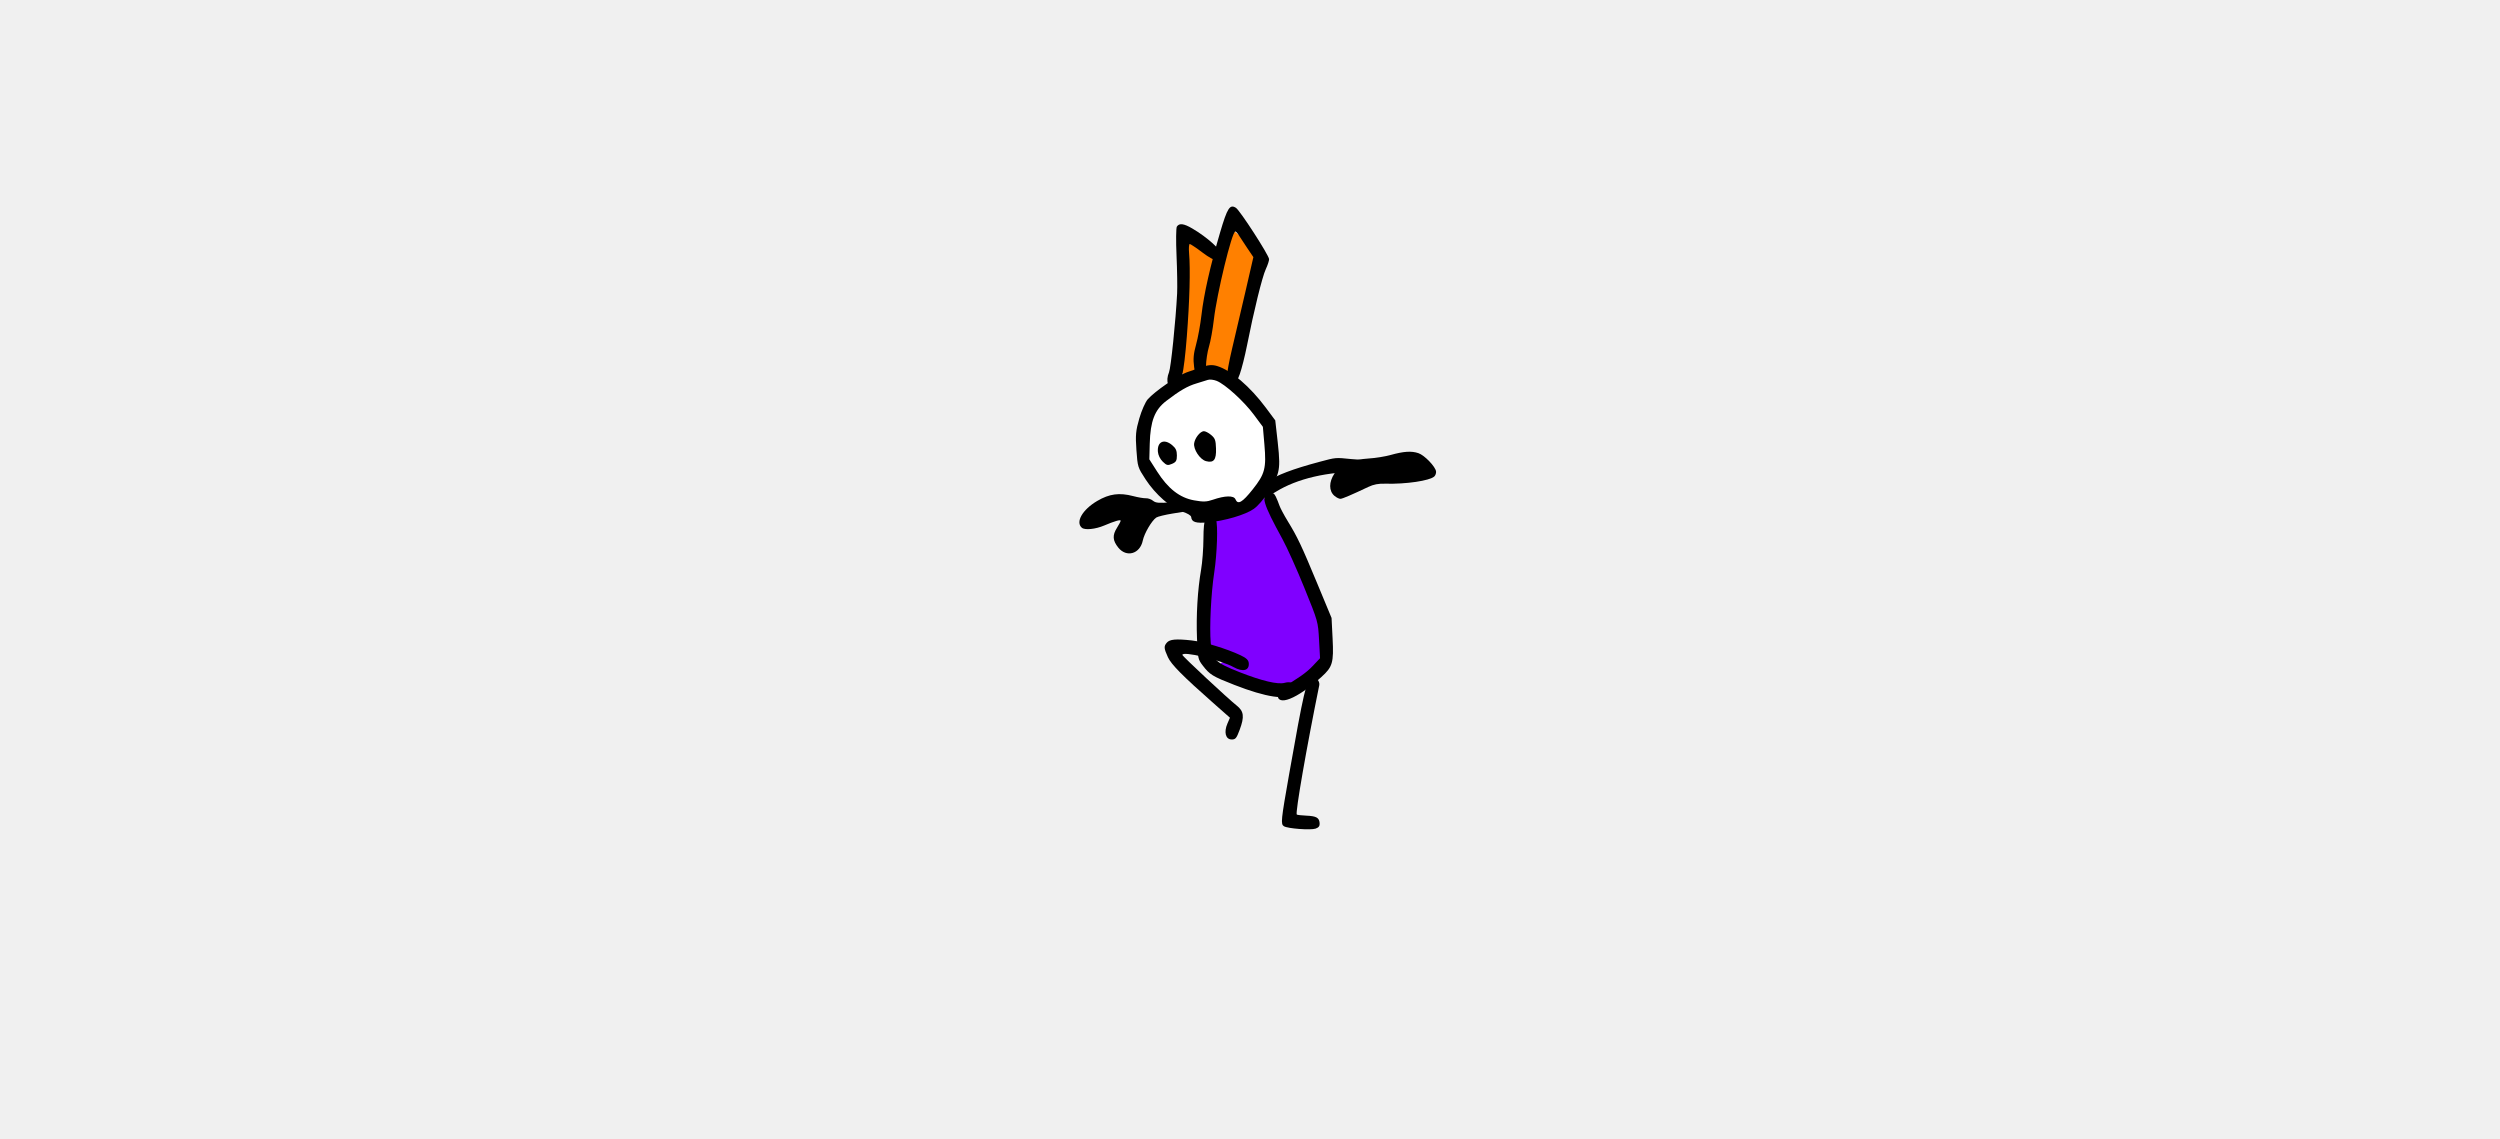
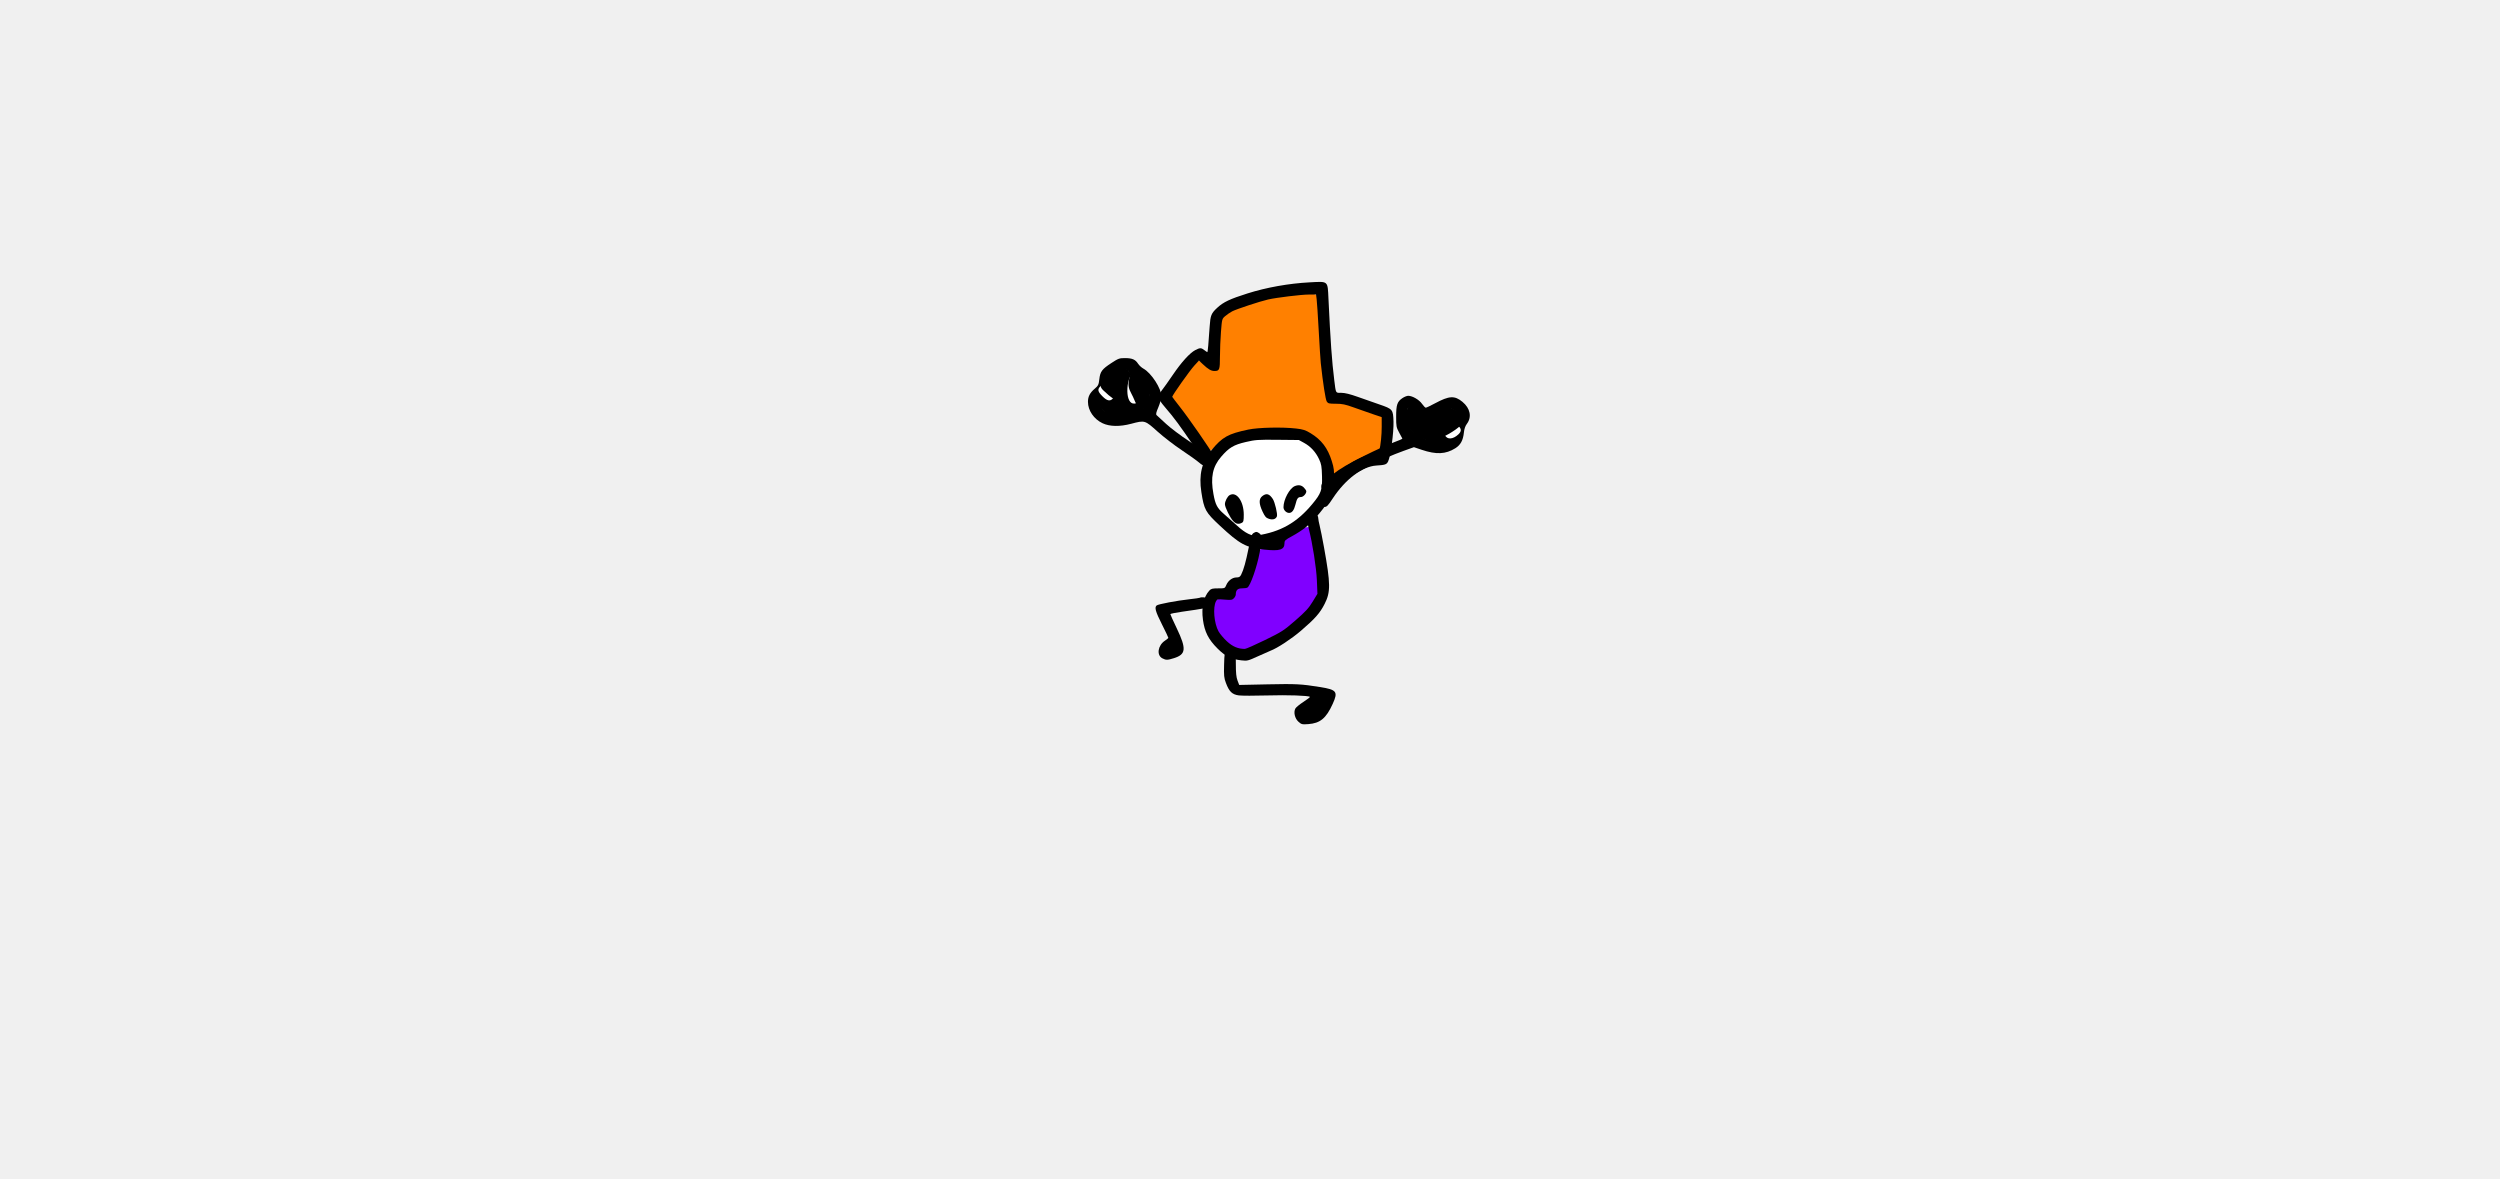
- <svg xmlns="http://www.w3.org/2000/svg" version="1.1" width="1107" height="504" viewBox="0,0,1107,504">
-   <g transform="translate(102.0485,-40.9663) scale(1.18038,1.18038)">
+ <svg xmlns="http://www.w3.org/2000/svg" version="1.1" width="1260" height="594" viewBox="0,0,1260,594">
+   <g transform="translate(202.32,11.88) scale(1.188,1.188)">
    <g id="wick_project_bg" fill-opacity="0" fill="#ffffff" fill-rule="nonzero" stroke="none" stroke-width="1" stroke-linecap="butt" stroke-linejoin="miter" stroke-miterlimit="10" stroke-dasharray="" stroke-dashoffset="0" font-family="none" font-weight="none" font-size="none" text-anchor="none" style="mix-blend-mode: normal">
      <rect x="0" y="0" width="720" height="480" />
    </g>
-     <g data-paper-data="{&quot;wickUUID&quot;:&quot;147c8c60-0f8c-4280-9d8d-9a87fc7ee9f3&quot;,&quot;wickType&quot;:&quot;clipsandpaths&quot;}" fill="none" fill-rule="evenodd" stroke="none" stroke-width="1" stroke-linecap="butt" stroke-linejoin="miter" stroke-miterlimit="10" stroke-dasharray="" stroke-dashoffset="0" font-family="none" font-weight="none" font-size="none" text-anchor="none" style="mix-blend-mode: normal">
-       <path d="M369.46,176.856c3.584,0.927 10.988,7.619 16.168,14.614l2.666,3.684l0.294,7.264l0.266,7.175l-1.064,2.92c-0.76,2.038 -1.756,3.546 -4.253,6.583c-3.76,4.576 -4.708,5.092 -6.526,3.471l-1.677,-1.117l-2.072,0.374c-1.322,0.204 -3.646,0.681 -5.133,1.054c-2.074,0.52 -3.518,0.594 -4.877,0.427c-4.679,-0.577 -8.88,-2.664 -12.06,-5.987c-0.945,-0.987 -3.072,-3.757 -4.486,-5.915l-2.704,-4.206l0.212,-5.723c0.324,-7.947 1.603,-12.176 4.464,-15.085c1.775,-1.804 7.71,-5.967 10.343,-7.203c1.958,-0.92 7.242,-2.703 8.155,-2.747c0.275,-0.013 1.719,0.267 2.284,0.414zM364.727,197.302c-1.366,0.863 -2.34,2.171 -2.384,3.848c-0.081,3.156 2.457,6.056 5.27,6.129c1.136,0.029 0.211,0.362 0.596,-0.155c1.111,-1.49 1.192,-5.984 0.126,-7.656c-0.593,-0.93 -1.729,-1.723 -2.838,-2.215c-0.878,-0.39 0.266,-0.605 -0.771,0.05zM349.387,201.356c-1.467,1.415 -1.038,3.963 0.789,5.973c1.388,1.526 0.962,1.392 2.507,0.829c1.725,-0.629 1.74,-0.9 1.538,-3.237c-0.145,-1.676 0.073,-1.251 -0.963,-2.243c-1.909,-1.829 -2.689,-2.462 -3.871,-1.322z" data-paper-data="{&quot;wickUUID&quot;:&quot;5a193e4f-2dea-45f5-b314-8eebf647eb49&quot;,&quot;wickType&quot;:&quot;path&quot;,&quot;originalStyle&quot;:{&quot;strokeColor&quot;:null,&quot;fillColor&quot;:[&quot;Color&quot;,1,1,1],&quot;strokeWidth&quot;:1}}" fill="#ffffff" />
-       <path d="M389.06,223.996c0.434,1.259 2.425,5.46 4.429,9.343c3.872,7.503 7.076,14.586 11.149,24.63c3.727,9.191 4.098,10.645 4.439,17.605l0.294,6.116l-1.577,1.895c-1.879,1.992 -4.769,4.457 -7.118,6.07l-2.351,1.564l-3.79,0.191c-3.13,0.144 -4.081,0.013 -7.458,-0.96c-4.034,-1.162 -13.665,-4.851 -15.133,-5.797c-1.529,-0.985 0.144,-2.32 2.945,-1.03c4.341,2 5.403,2.274 6.375,0.993c0.803,-1.058 0.427,-1.356 -0.658,-2.33c-0.905,-0.812 -10.304,-4.604 -12.073,-4.877l-1.476,-0.685l-0.084,-3.345c-0.121,-8.259 0.209,-13.962 1.415,-24.423c0.841,-7.298 1.188,-13.479 0.926,-16.507c-0.113,-1.304 0.288,-2.652 0.554,-2.753c0.223,-0.084 2.075,-0.602 3.79,-0.976c3.296,-0.719 7.757,-2.302 9.401,-3.341c0.541,-0.342 1.441,-1.234 2.29,-2.189l2.343,-1.963z" data-paper-data="{&quot;wickUUID&quot;:&quot;34195094-99a0-4732-8881-754ff550a083&quot;,&quot;wickType&quot;:&quot;path&quot;,&quot;originalStyle&quot;:{&quot;strokeColor&quot;:null,&quot;fillColor&quot;:[&quot;Color&quot;,0.50196,0,1],&quot;strokeWidth&quot;:1}}" fill="#8000ff" />
-       <path d="M381.053,125.965c1.709,2.533 3.264,5.212 3.273,5.311c0.009,0.099 -1.922,8.57 -4.265,18.643c-2.343,10.073 -4.501,19.56 -4.795,21.087l-0.647,3.047l-1.842,-0.204c-1.262,-0.812 -4.223,-1.587 -5.605,-1.467l-1.681,-0.19l-0.083,-2.108c0.055,-0.787 0.575,-3.594 1.154,-6.22c0.578,-2.626 1.341,-6.891 1.694,-9.472c0.618,-4.52 1.135,-7.195 3.235,-16.765c1.769,-8.063 4.202,-16.201 4.812,-16.254c0.138,-0.012 3.043,2.058 4.752,4.591z" data-paper-data="{&quot;wickUUID&quot;:&quot;c6bc8c40-bb53-44a3-81a2-3270bf501120&quot;,&quot;wickType&quot;:&quot;path&quot;,&quot;originalStyle&quot;:{&quot;strokeColor&quot;:null,&quot;fillColor&quot;:[&quot;Color&quot;,1,0.50196,0],&quot;strokeWidth&quot;:1}}" fill="#ff8000" />
-       <path d="M361.742,126.626c2.307,1.442 7.077,4.952 7.099,5.208c0.013,0.149 -0.09,2.019 -0.447,3.289c-0.93,3.313 -2.559,11.687 -3.462,17.794c-0.427,2.889 -1.254,7.455 -1.841,10.174c-0.715,3.308 -1.048,5.781 -1.021,7.582l-0.064,3.026l-2.528,1.109c-1.919,0.681 -2.929,-0.165 -2.832,-0.874c1.874,-13.709 2.686,-29.155 2.313,-44.018c-0.045,-1.79 0.129,-3.63 0.259,-3.641c0.13,-0.011 1.941,-0.012 2.523,0.352z" data-paper-data="{&quot;wickUUID&quot;:&quot;30a8e8f6-18d6-42a5-89cb-22785182914b&quot;,&quot;wickType&quot;:&quot;path&quot;,&quot;originalStyle&quot;:{&quot;strokeColor&quot;:null,&quot;fillColor&quot;:[&quot;Color&quot;,1,0.50196,0],&quot;strokeWidth&quot;:1}}" fill="#ff8000" />
-       <path d="M407.783,289.631c0.5,0.507 0.803,1.442 0.673,2.08c-4.776,23.4 -9.061,48.043 -8.444,48.56c0.174,0.148 1.759,0.331 3.519,0.407c3.812,0.166 4.876,0.752 5.052,2.784c0.095,1.101 -0.322,1.674 -1.517,2.087c-1.874,0.646 -10.499,-0.006 -11.887,-0.899c-1.238,-0.797 -1.108,-2.105 1.94,-19.383c5.457,-30.939 6.592,-35.822 8.428,-36.249c0.729,-0.17 1.736,0.107 2.236,0.613z" data-paper-data="{&quot;wickUUID&quot;:&quot;0faef429-784c-4879-8811-a97033614fbd&quot;,&quot;wickType&quot;:&quot;path&quot;,&quot;originalStyle&quot;:{&quot;strokeColor&quot;:null,&quot;fillColor&quot;:[&quot;Color&quot;,0,0,0],&quot;strokeWidth&quot;:1}}" fill="#000000" />
-       <path d="M360.631,274.961c4.541,0.502 13.169,3.123 18.275,5.55c2.204,1.048 2.994,1.805 3.094,2.965c0.243,2.806 -2.181,3.436 -5.705,1.483c-4.895,-2.713 -19.329,-6.142 -19.192,-4.56c0.044,0.513 17.021,16.337 20.364,18.98c2.705,2.14 2.954,4.165 1.124,9.095c-1.203,3.24 -1.573,3.674 -3.088,3.631c-2.202,-0.064 -2.89,-2.764 -1.516,-5.947l0.955,-2.211l-6.272,-5.532c-11.457,-10.102 -15.77,-14.46 -16.998,-17.167c-1.518,-3.35 -1.574,-4.075 -0.429,-5.438c1.089,-1.296 3.434,-1.508 9.389,-0.849z" data-paper-data="{&quot;wickUUID&quot;:&quot;2cb22d23-0506-4770-b0ce-8e058e08520f&quot;,&quot;wickType&quot;:&quot;path&quot;,&quot;originalStyle&quot;:{&quot;strokeColor&quot;:null,&quot;fillColor&quot;:[&quot;Color&quot;,0,0,0],&quot;strokeWidth&quot;:1}}" fill="#000000" />
-       <path d="M392.143,221.002c0.431,0.893 1.04,2.391 1.354,3.329c0.314,0.937 1.718,3.579 3.12,5.871c3.673,6.002 5.161,9.147 11.117,23.495l5.325,12.827l0.39,7.744c0.457,9.048 0.002,10.609 -4.204,14.404c-9.182,8.284 -16.692,11.258 -16.405,6.494c0.05,-0.819 0.506,-1.735 1.015,-2.036c7.026,-4.16 9.81,-6.13 12.126,-8.582l2.758,-2.92l-0.373,-6.868c-0.373,-6.859 -0.379,-6.885 -5.506,-19.529c-2.823,-6.962 -6.507,-15.165 -8.189,-18.229c-7.368,-13.424 -8.302,-16.608 -5.065,-17.267c1.395,-0.283 1.911,-0.025 2.536,1.268z" data-paper-data="{&quot;wickUUID&quot;:&quot;9deb4e20-5a43-4bf6-bda9-590810165a52&quot;,&quot;wickType&quot;:&quot;path&quot;,&quot;originalStyle&quot;:{&quot;strokeColor&quot;:null,&quot;fillColor&quot;:[&quot;Color&quot;,0,0,0],&quot;strokeWidth&quot;:1}}" fill="#000000" />
-       <path d="M368.531,228.419c0.402,0.227 0.931,0.841 1.176,1.365c0.781,1.667 0.415,12.635 -0.654,19.626c-1.21,7.912 -1.837,20.541 -1.316,26.52c0.543,6.237 1.573,7.283 10.718,10.887c8.452,3.332 14.479,4.76 17.039,4.037c3.425,-0.967 5.432,1.596 3.161,4.039c-2.383,2.563 -10.072,1.427 -22.072,-3.263c-8.19,-3.201 -9.233,-3.841 -11.858,-7.277c-1.767,-2.314 -1.844,-2.678 -2.145,-10.185c-0.345,-8.6 0.229,-18.218 1.538,-25.771c0.471,-2.715 0.867,-7.959 0.879,-11.654c0.025,-7.752 0.9,-9.812 3.533,-8.325z" data-paper-data="{&quot;wickUUID&quot;:&quot;6a4ab1a2-32a6-43c2-8865-b23bf5fdd820&quot;,&quot;wickType&quot;:&quot;path&quot;,&quot;originalStyle&quot;:{&quot;strokeColor&quot;:null,&quot;fillColor&quot;:[&quot;Color&quot;,0,0,0],&quot;strokeWidth&quot;:1}}" fill="#000000" />
-       <path d="M370.182,172.033c5.189,1.588 12.35,7.724 18.21,15.601l3.548,4.769l0.919,8.168c0.707,6.278 0.74,8.9 0.143,11.33c-1.008,4.102 -5.872,11.401 -9.141,13.718c-3.104,2.2 -10.978,4.519 -17.16,5.054c-4.582,0.397 -6.131,-0.099 -6.302,-2.014c-0.052,-0.585 -1.395,-1.403 -3.25,-1.977c-4.273,-1.323 -10.186,-6.508 -13.859,-12.151c-2.947,-4.53 -2.987,-4.658 -3.439,-11.055c-0.391,-5.542 -0.236,-7.238 1.085,-11.803c0.849,-2.932 2.273,-6.162 3.165,-7.178c2.587,-2.945 11.277,-8.955 14.613,-10.106c1.68,-0.58 4.079,-1.417 5.33,-1.861c2.716,-0.964 4.215,-1.086 6.138,-0.496zM362.394,178.54c-3.316,0.968 -6.33,2.714 -11.371,6.59c-4.316,3.319 -5.948,7.557 -6.17,16.02l-0.153,5.869l2.926,4.586c4.093,6.413 8.474,9.826 13.855,10.794c3.464,0.623 4.705,0.583 7.037,-0.224c4.574,-1.581 7.872,-1.649 8.486,-0.173c0.9,2.168 2.566,1.212 6.483,-3.722c4.592,-5.786 5.148,-7.923 4.377,-16.832l-0.573,-6.621l-3.376,-4.552c-3.722,-5.021 -10.757,-11.417 -13.957,-12.692c-1.131,-0.45 -2.622,-0.616 -3.313,-0.368c-0.691,0.248 -2.604,0.843 -4.25,1.323z" data-paper-data="{&quot;wickUUID&quot;:&quot;fbf7bd5c-ca3d-49cc-ae89-aaeb1f615618&quot;,&quot;wickType&quot;:&quot;path&quot;,&quot;originalStyle&quot;:{&quot;strokeColor&quot;:null,&quot;fillColor&quot;:[&quot;Color&quot;,0,0,0],&quot;strokeWidth&quot;:1}}" fill="#000000" />
-       <path d="M420.42,206.913c2.517,0.254 5.484,0.406 6.594,0.339c2.457,-0.15 3.844,1.096 3.403,3.058c-0.314,1.4 -0.502,1.445 -5.93,1.383c-12.783,-0.147 -24.39,2.551 -32.361,7.523c-4.785,2.985 -6.455,3.055 -7.114,0.3c-0.247,-1.033 0.515,-1.875 3.574,-3.951c3.886,-2.637 9.819,-4.901 19.938,-7.608c6.25,-1.671 5.944,-1.645 11.895,-1.043z" data-paper-data="{&quot;wickUUID&quot;:&quot;25fb71ff-529d-418c-b60b-ac9bec14a524&quot;,&quot;wickType&quot;:&quot;path&quot;,&quot;originalStyle&quot;:{&quot;strokeColor&quot;:null,&quot;fillColor&quot;:[&quot;Color&quot;,0,0,0],&quot;strokeWidth&quot;:1}}" fill="#000000" />
-       <path d="M445.63,204.697c2.309,0.775 6.478,5.123 6.634,6.92c0.053,0.611 -0.241,1.429 -0.653,1.819c-1.706,1.611 -10.695,2.938 -18.405,2.717c-2.591,-0.075 -4.352,0.263 -6.376,1.223c-6.145,2.914 -9.581,4.385 -10.404,4.456c-0.475,0.041 -1.494,-0.454 -2.263,-1.1c-2.159,-1.816 -2.154,-5.218 0.011,-8.446c2.224,-3.318 6.666,-5.237 12.952,-5.598c2.35,-0.134 5.982,-0.72 8.071,-1.301c4.954,-1.378 7.817,-1.568 10.434,-0.689z" data-paper-data="{&quot;wickUUID&quot;:&quot;9bc4231f-ec72-4829-b690-c0342248cfa2&quot;,&quot;wickType&quot;:&quot;path&quot;,&quot;originalStyle&quot;:{&quot;strokeColor&quot;:null,&quot;fillColor&quot;:[&quot;Color&quot;,0,0,0],&quot;strokeWidth&quot;:1}}" fill="#000000" />
-       <path d="M338.657,220.814c1.824,0.482 3.971,0.844 4.769,0.803c0.799,-0.04 2.002,0.39 2.675,0.955c0.973,0.818 2.341,0.932 6.692,0.555l5.469,-0.473l0.167,1.93l0.167,1.931l-5.16,0.836c-2.838,0.459 -5.599,1.136 -6.135,1.504c-1.707,1.168 -4.494,5.925 -5.056,8.629c-1.043,5.023 -6.103,6.482 -9.187,2.651c-2.137,-2.655 -2.271,-4.63 -0.501,-7.419c0.783,-1.236 1.408,-2.444 1.388,-2.683c-0.043,-0.493 -2.277,0.162 -6.185,1.815c-3.292,1.392 -7.238,1.792 -8.362,0.847c-2.497,-2.099 0.181,-6.79 5.747,-10.064c4.57,-2.687 8.31,-3.191 13.512,-1.816z" data-paper-data="{&quot;wickUUID&quot;:&quot;5a2827cb-fa99-4101-b3fd-841505c34a41&quot;,&quot;wickType&quot;:&quot;path&quot;,&quot;originalStyle&quot;:{&quot;strokeColor&quot;:null,&quot;fillColor&quot;:[&quot;Color&quot;,0,0,0],&quot;strokeWidth&quot;:1}}" fill="#000000" />
-       <path d="M367.842,197.844c1.522,1.279 1.767,1.948 1.872,5.119c0.141,4.242 -0.846,5.492 -3.74,4.738c-2.274,-0.592 -4.826,-4.454 -4.457,-6.745c0.321,-1.999 2.217,-4.38 3.58,-4.498c0.547,-0.047 1.782,0.576 2.745,1.385z" data-paper-data="{&quot;wickUUID&quot;:&quot;9b124222-949d-4da1-8bc5-2233b4a17804&quot;,&quot;wickType&quot;:&quot;path&quot;,&quot;originalStyle&quot;:{&quot;strokeColor&quot;:null,&quot;fillColor&quot;:[&quot;Color&quot;,0,0,0],&quot;strokeWidth&quot;:1}}" fill="#000000" />
-       <path d="M353.274,201.704c1.36,1.143 1.759,2.015 1.763,3.849c0.004,1.967 -0.307,2.505 -1.825,3.158c-1.602,0.689 -2.035,0.587 -3.474,-0.819c-0.989,-0.967 -1.716,-2.439 -1.824,-3.694c-0.33,-3.815 2.322,-5.048 5.361,-2.494z" data-paper-data="{&quot;wickUUID&quot;:&quot;74d128c1-568c-45ae-b3a2-66c86059243c&quot;,&quot;wickType&quot;:&quot;path&quot;,&quot;originalStyle&quot;:{&quot;strokeColor&quot;:null,&quot;fillColor&quot;:[&quot;Color&quot;,0,0,0],&quot;strokeWidth&quot;:1}}" fill="#000000" />
-       <path d="M377.192,112.676c1.513,0.968 12.29,17.64 12.428,19.226c0.045,0.519 -0.508,2.213 -1.229,3.765c-1.344,2.894 -4.503,15.718 -7.044,28.597c-0.787,3.989 -2.013,8.852 -2.723,10.805c-1.135,3.12 -1.503,3.546 -3.015,3.502c-1.522,-0.044 -1.732,-0.313 -1.809,-2.312c-0.047,-1.244 0.806,-5.984 1.896,-10.535c1.091,-4.55 3.345,-14.189 5.008,-21.419l3.027,-13.145l-2.33,-3.444c-1.282,-1.893 -2.712,-4.064 -3.177,-4.824c-0.466,-0.759 -1.043,-1.365 -1.282,-1.347c-1.27,0.096 -6.909,23.288 -8.032,33.031c-0.42,3.655 -1.245,8.213 -1.831,10.127c-0.586,1.915 -1.094,5.233 -1.128,7.375c-0.062,3.806 -0.107,3.899 -1.993,4.062c-1.914,0.166 -1.935,0.132 -2.459,-3.748c-0.403,-2.972 -0.225,-4.999 0.736,-8.425c0.697,-2.481 1.608,-7.487 2.026,-11.123c0.895,-7.787 3.271,-18.31 6.981,-30.923c2.718,-9.239 3.664,-10.708 5.951,-9.245z" data-paper-data="{&quot;wickUUID&quot;:&quot;b379682c-7e3b-4d42-b8ce-bbb3ed6ee658&quot;,&quot;wickType&quot;:&quot;path&quot;,&quot;originalStyle&quot;:{&quot;strokeColor&quot;:null,&quot;fillColor&quot;:[&quot;Color&quot;,0,0,0],&quot;strokeWidth&quot;:1}}" fill="#000000" />
-       <path d="M360.819,120.421c5.652,3.313 11.012,8.163 11.181,10.115c0.263,3.033 -2.47,2.618 -7.397,-1.121c-2.319,-1.761 -4.457,-3.179 -4.751,-3.154c-0.293,0.025 -0.402,1.567 -0.243,3.424c0.522,6.081 0.205,17.841 -0.843,31.239c-1.088,13.913 -2.305,19.429 -4.324,19.604c-2.661,0.23 -3.784,-2.721 -2.353,-6.191c0.699,-1.698 2.501,-19.209 3.035,-29.518c0.121,-2.327 0.022,-8.735 -0.222,-14.24c-0.243,-5.505 -0.187,-10.396 0.123,-10.868c0.906,-1.378 2.579,-1.174 5.793,0.71z" data-paper-data="{&quot;wickUUID&quot;:&quot;c2cde417-10e6-4844-8554-87ec49c7a426&quot;,&quot;wickType&quot;:&quot;path&quot;,&quot;originalStyle&quot;:{&quot;strokeColor&quot;:null,&quot;fillColor&quot;:[&quot;Color&quot;,0,0,0],&quot;strokeWidth&quot;:1}}" fill="#000000" />
+     <g data-paper-data="{&quot;wickUUID&quot;:&quot;c7058956-e5d3-4c05-aae1-f9828bdf85c8&quot;,&quot;wickType&quot;:&quot;clipsandpaths&quot;}" fill="none" fill-rule="evenodd" stroke="none" stroke-width="1" stroke-linecap="butt" stroke-linejoin="miter" stroke-miterlimit="10" stroke-dasharray="" stroke-dashoffset="0" font-family="none" font-weight="none" font-size="none" text-anchor="none" style="mix-blend-mode: normal">
+       <path d="M381.906,214.342c-1.008,0.723 -2.916,1.878 -4.132,2.496c-2.714,1.378 -3.434,2.07 -3.434,3.299c0,0.532 -0.436,1.487 -0.884,2.007l-0.218,0.52l-4.288,-0.011c-4.105,0 -5.003,0.382 -5.141,1.007c-0.885,4.039 -1.395,5.753 -2.307,8.604c-0.583,1.825 -1.335,3.88 -1.854,4.909c-0.984,1.954 -1.4,2.129 -3.819,2.129c-1.153,0 -1.961,0.767 -1.961,1.855c0,2.241 -1.662,3.151 -4.943,2.686c-1.191,-0.169 -2.944,0.421 -3.212,0.524c-1.914,0.735 -1.747,8.898 0.254,13.209c0.912,1.964 4.976,6.111 7.029,7.098c1.113,0.535 2.946,0.955 4.173,0.966c1.661,0.015 2.696,-0.375 8.613,-3.277c7.613,-3.734 8.905,-4.563 14.013,-8.94c3.809,-3.264 5.77,-5.5 8.007,-9.183l1.377,-2.398l-0.326,-5.463c-0.181,-2.908 -0.631,-7.298 -0.992,-9.681c-0.761,-5.026 -2.354,-12.754 -2.681,-13.049c-0.124,-0.111 -2.267,-0.03 -3.275,0.693z" data-paper-data="{&quot;wickUUID&quot;:&quot;1dd17ccf-bd92-4963-b111-3e994ad253e8&quot;,&quot;wickType&quot;:&quot;path&quot;}" id="1dd17ccf-bd92-4963-b111-3e994ad253e8" fill="#8000ff" />
+       <path d="M360.957,176.394c-6.773,1.431 -9.137,2.507 -12.098,5.521c-1.536,1.564 -2.953,3.453 -3.809,5.186c-1.13,2.287 -1.35,3.235 -1.489,6.159c-0.171,3.612 0.585,8.543 1.668,11.002c0.548,1.244 4.847,5.951 5.16,5.638c0.061,-0.061 1.004,-1.931 0.452,-3.148c-1.165,-2.569 -1.364,-2.591 -0.516,-4.457c1.182,-2.604 1.996,-2.995 3.946,-1.283c1.674,1.469 2.275,3.327 2.473,6.79c0.191,3.346 -0.113,3.895 -1.802,4.266l-1.079,0.951l1.882,1.702c0.873,0.722 2.366,1.708 3.082,2.062c1.288,0.638 1.623,0.696 2.442,0.052c1.037,-0.816 1.803,-0.823 2.787,-0.026c0.757,0.612 1.206,0.509 4.164,-0.267c6.522,-1.711 12.984,-5.879 17.836,-11.475c3.621,-4.176 4.773,-6.561 5.003,-10.737c0.108,-1.957 -0.032,-4.845 -0.271,-6.214c-0.749,-4.302 -3.664,-8.403 -7.54,-10.578l-2.494,-1.383l-9.508,0.035c-5.182,0.021 -9.922,0.128 -10.289,0.206zM382.692,197.481c0.623,0.623 0.851,0.394 0.851,0.706c0,0.781 -1.97,2.588 -2.777,2.588c-0.913,0 -1.403,0.704 -1.818,2.638c-0.46,2.145 -1.039,3.396 -2.057,3.652c-1.114,0.279 -1.649,0.154 -1.911,-0.889c-0.613,-2.444 1.056,-6.73 3.417,-8.863c1.122,-1.014 0.857,-0.796 2.149,-0.796c1.298,0 1.187,0.004 2.147,0.965zM368.502,201.054c1.08,1.179 1.722,2.755 2.308,6.016c0.497,2.758 -0.045,3.27 -2.744,2.461c-1.572,-0.471 -1.298,-0.395 -2.34,-2.89c-1.613,-3.86 -1.541,-5.167 0.567,-6.311c1.476,-0.801 1.028,-0.566 2.209,0.724z" data-paper-data="{&quot;wickUUID&quot;:&quot;2172af30-652b-4311-b709-f08696e6cdca&quot;,&quot;wickType&quot;:&quot;path&quot;}" id="2172af30-652b-4311-b709-f08696e6cdca" fill="#ffffff" />
+       <path d="M380.225,114.719c-4.279,0.449 -11.664,1.594 -13.768,2.133c-4.092,1.047 -13.437,4.287 -14.929,5.175c-1.868,1.113 -3.643,2.95 -3.826,3.847c-0.418,2.055 -0.646,5.258 -0.839,12.44c-0.195,7.245 -0.224,7.739 -0.836,8.416c-0.553,0.611 0.126,0.168 -1.162,0.045c-1.568,-0.151 -1.85,-0.333 -4.632,-2.668c-1.528,-1.282 -2.536,-1.11 -3.233,-0.488c-1.203,1.075 -8.998,11.727 -10.029,13.685c-0.344,0.653 0.152,2.019 3.942,7.081c2.319,3.097 5.933,8.127 8.019,11.159l4.102,5.78l3.206,-2.414c2.969,-2.977 5.189,-4.183 10.188,-5.446c5.1,-1.288 10.415,-1.747 17.224,-1.501c6.681,0.241 8.544,0.544 11.143,1.917c2.544,1.345 5.666,4.31 7.134,6.747c1.526,2.533 2.919,6.634 3.159,9.205l0.961,2.696l2.601,-2.13c2.19,-2.103 4.365,-3.61 7.568,-5.222c2.358,-1.187 6.075,-2.372 7.407,-2.372c0.607,0 1.56,-0.842 1.675,-1.218c0.498,-1.623 0.933,-5.95 0.987,-9.874l-0.202,-5.068l-7.842,-2.857c-7.036,-2.494 -7.62,-2.635 -10.973,-2.843c-4.541,-0.281 -4.372,0.021 -5.009,-3.901c-1.139,-7.015 -1.801,-13.678 -2.407,-23.891c-0.813,-13.689 -1.038,-16.699 -1.245,-17.44c-0.141,-0.507 -1.35,-1.22 -4.008,-1.173c-1.684,0.029 -3.734,0.114 -4.376,0.182z" data-paper-data="{&quot;wickUUID&quot;:&quot;124f747e-c2d0-48d9-96db-6cbe3f2a1c98&quot;,&quot;wickType&quot;:&quot;path&quot;}" id="124f747e-c2d0-48d9-96db-6cbe3f2a1c98" fill="#ff8000" />
+       <path d="M359.256,172.248c-8.556,1.798 -11.013,3.171 -15.57,8.696c-4.155,5.036 -5.463,10.446 -4.318,17.851c1.156,7.474 1.727,8.507 7.846,14.212c8.516,7.938 11.087,9.32 18.912,10.163c6.501,0.701 8.493,0.073 8.506,-2.682c0.005,-1.192 0.284,-1.453 3.27,-3.058c1.795,-0.966 4.284,-2.567 5.53,-3.559c3.694,-2.941 8.797,-9.057 10.501,-12.584c1.41,-2.916 1.539,-3.505 1.684,-7.694c0.138,-3.964 0.022,-4.972 -0.925,-8.001c-1.721,-5.512 -4.391,-9.019 -8.988,-11.809c-2.157,-1.31 -3.211,-1.653 -6.106,-1.985c-5.903,-0.679 -16.037,-0.455 -20.342,0.45zM382.965,177.9c2.779,1.527 4.902,3.841 6.343,6.914c0.959,2.045 1.128,3.024 1.243,7.209c0.161,5.853 -0.345,7.293 -4.191,11.909c-6.514,7.821 -13.433,11.73 -23.442,13.244c-2.207,0.334 -4.905,-0.986 -8.249,-4.035c-1.688,-1.54 -4.24,-3.809 -5.671,-5.042c-2.92,-2.517 -3.67,-3.932 -4.505,-8.496c-1.301,-7.108 -0.37,-11.61 3.278,-15.84c3.338,-3.872 5.294,-5.042 10.438,-6.242c4.053,-0.946 5.16,-1.024 13.469,-0.94l9.054,0.092l2.233,1.227z" data-paper-data="{&quot;wickUUID&quot;:&quot;97917629-821e-4a97-8cb1-312565b95f3c&quot;,&quot;wickType&quot;:&quot;path&quot;}" id="97917629-821e-4a97-8cb1-312565b95f3c" fill="#000000" />
+       <path d="M351.359,200.058c-0.939,0.547 -2,2.585 -2,3.84c0.001,1.329 2.198,5.768 3.554,7.18c1.173,1.222 2.286,1.443 3.632,0.722c0.691,-0.369 0.814,-0.899 0.811,-3.474c-0.008,-5.706 -3.093,-9.96 -5.997,-8.268z" data-paper-data="{&quot;wickUUID&quot;:&quot;e81a02cf-91d8-4376-ae8f-e50d6286c4d9&quot;,&quot;wickType&quot;:&quot;path&quot;}" id="e81a02cf-91d8-4376-ae8f-e50d6286c4d9" fill="#000000" />
+       <path d="M365.207,200.476c-1.498,1.178 -1.462,3.222 0.115,6.556c1.02,2.157 1.471,2.668 2.716,3.079c1.64,0.541 2.921,0.14 3.38,-1.058c0.346,-0.899 -0.854,-5.998 -1.726,-7.339c-1.474,-2.266 -2.735,-2.614 -4.485,-1.238z" data-paper-data="{&quot;wickUUID&quot;:&quot;887fa9c4-127f-4baf-b932-72faa59cd41f&quot;,&quot;wickType&quot;:&quot;path&quot;}" id="887fa9c4-127f-4baf-b932-72faa59cd41f" fill="#000000" />
+       <path d="M379.024,196.217c-2.241,0.908 -4.819,5.703 -4.819,8.965c0,1.214 1.192,2.422 2.389,2.422c1.224,0 2.106,-1.172 2.693,-3.579c0.629,-2.578 1.055,-3.159 2.315,-3.159c0.981,0 2.288,-1.387 2.288,-2.429c0,-0.306 -0.465,-1.022 -1.033,-1.59c-1.054,-1.054 -2.286,-1.257 -3.833,-0.63z" data-paper-data="{&quot;wickUUID&quot;:&quot;098b460c-bbec-4db1-ab44-af37a13a2158&quot;,&quot;wickType&quot;:&quot;path&quot;}" id="098b460c-bbec-4db1-ab44-af37a13a2158" fill="#000000" />
+       <path d="M385.364,109.778c-8.889,0.465 -18.336,2.149 -26.455,4.716c-7.434,2.351 -10.169,3.646 -12.779,6.052c-2.566,2.365 -2.931,3.255 -3.237,7.891c-0.492,7.444 -0.812,10.948 -1.002,10.948c-0.104,0 -0.671,-0.379 -1.26,-0.842c-1.33,-1.046 -1.852,-1.05 -3.817,-0.033c-2.341,1.213 -5.905,5.142 -9.581,10.561c-1.806,2.663 -3.915,5.632 -4.686,6.598c-0.771,0.965 -1.402,2.227 -1.402,2.804c0,0.693 1.009,2.218 2.975,4.496c3.651,4.232 6.132,7.587 11.779,15.927c2.404,3.55 4.728,6.645 5.164,6.879c1.959,1.048 3.975,-0.852 3.17,-2.987c-0.566,-1.503 -10.448,-15.75 -14.073,-20.29c-1.716,-2.149 -3.12,-4.045 -3.12,-4.213c0,-0.618 7.431,-11.11 9.336,-13.181l1.967,-2.139l1.613,1.516c2.362,2.221 3.538,2.905 4.991,2.905c2.111,0 2.307,-0.519 2.307,-6.129c0,-2.815 0.194,-7.562 0.431,-10.548c0.427,-5.379 0.444,-5.442 1.79,-6.601c0.747,-0.644 2.079,-1.554 2.96,-2.021c1.76,-0.933 11.898,-4.278 15.242,-5.028c3.731,-0.838 14.107,-2.098 17.272,-2.098h3.073l0.257,2.001c0.141,1.1 0.536,7.116 0.876,13.37c0.341,6.253 0.733,12.412 0.87,13.686c0.916,8.462 2.01,15.506 2.535,16.317c0.548,0.848 0.958,0.948 3.867,0.952c2.675,0.003 4.004,0.274 7.465,1.525c2.316,0.837 5.958,2.115 8.094,2.839l3.883,1.317l0.009,4c0.008,3.535 -0.394,7.533 -1.049,10.423c-0.158,0.698 -0.518,0.948 -1.365,0.95c-3.023,0.006 -9.064,2.685 -13.083,5.803c-3.224,2.501 -8.288,8.5 -10.208,12.093c-1.367,2.559 -1.384,2.649 -0.674,3.732c0.515,0.786 1.091,1.109 1.978,1.109c1.107,0 1.529,-0.423 3.674,-3.685c5.308,-8.072 12.546,-13.527 18.427,-13.888c3.746,-0.23 4.347,-0.434 5.001,-1.699c1.05,-2.033 2.458,-12.431 2.3,-16.989c-0.176,-5.12 -0.319,-5.292 -6.038,-7.253c-2.316,-0.794 -6.39,-2.223 -9.054,-3.176c-3.318,-1.187 -5.536,-1.733 -7.045,-1.735c-2.51,-0.003 -2.263,0.446 -3.007,-5.477c-0.983,-7.818 -1.59,-16.367 -2.449,-34.493c-0.364,-7.668 0.035,-7.321 -7.922,-6.905z" data-paper-data="{&quot;wickUUID&quot;:&quot;2b04d0ee-27ab-40ee-ad70-954109e42018&quot;,&quot;wickType&quot;:&quot;path&quot;}" id="2b04d0ee-27ab-40ee-ad70-954109e42018" fill="#000000" />
+       <path d="M384.973,207.845c-0.833,0.832 -0.852,3.323 -0.049,6.436c1.602,6.211 3.23,16.575 3.45,21.958l0.232,5.685l-2.042,3.36c-1.675,2.757 -2.988,4.183 -7.306,7.937c-4.971,4.322 -5.691,4.786 -12.926,8.326c-4.214,2.062 -8.042,3.748 -8.507,3.748c-2.889,0 -5.19,-0.973 -7.619,-3.221c-1.368,-1.267 -2.969,-3.164 -3.557,-4.218c-1.899,-3.397 -2.465,-10.184 -1.068,-12.795c0.47,-0.879 0.693,-0.92 3.619,-0.673c2.756,0.233 3.214,0.167 3.954,-0.574c0.461,-0.46 0.838,-1.229 0.838,-1.707c0,-1.772 0.767,-2.499 2.646,-2.505c0.976,-0.004 1.994,-0.146 2.261,-0.316c1.277,-0.814 4.017,-8.634 5.2,-14.841c1.159,-6.082 1.118,-7.376 -0.26,-8.279c-0.978,-0.64 -1.222,-0.653 -2.176,-0.115c-0.962,0.543 -1.198,1.219 -2.241,6.417c-1.182,5.897 -2.125,9.258 -3.182,11.35c-0.463,0.915 -0.88,1.158 -1.992,1.158c-1.731,0 -3.526,1.343 -4.314,3.229c-0.583,1.395 -0.602,1.403 -3.455,1.403c-2.437,0 -2.998,0.143 -3.735,0.948c-2.463,2.693 -3.423,7.075 -2.708,12.363c0.694,5.138 2.327,8.361 6.192,12.217c3.337,3.331 5.754,4.522 10.186,5.024c2.41,0.273 2.754,0.188 6.834,-1.682c2.363,-1.083 4.8,-2.161 5.415,-2.394c2.988,-1.135 8.825,-4.963 12.956,-8.497c5.936,-5.078 8.065,-7.492 10.036,-11.374c2.577,-5.077 2.544,-8.479 -0.232,-23.87c-0.689,-3.822 -1.529,-8.018 -1.866,-9.325c-0.338,-1.308 -0.614,-2.776 -0.614,-3.264c0,-1.109 -1.419,-2.571 -2.496,-2.571c-0.447,0 -1.11,0.298 -1.474,0.662z" data-paper-data="{&quot;wickUUID&quot;:&quot;3df29c85-580c-4c15-bbaa-04669029903a&quot;,&quot;wickType&quot;:&quot;path&quot;}" id="3df29c85-580c-4c15-bbaa-04669029903a" fill="#000000" />
+       <path d="M338.796,243.574c-0.096,0.097 -2.07,0.385 -4.386,0.64c-5.489,0.606 -13.332,2.085 -14.002,2.64c-0.996,0.827 -0.519,2.551 2.211,7.977c1.506,2.992 2.735,5.576 2.732,5.742c-0.003,0.165 -0.621,0.7 -1.374,1.187c-3.082,1.995 -3.724,6.203 -1.149,7.535c1.553,0.803 2.154,0.794 4.911,-0.075c5.127,-1.617 5.351,-3.936 1.214,-12.6c-1.515,-3.173 -2.754,-5.91 -2.754,-6.081c0,-0.172 2.226,-0.628 4.948,-1.014c9.446,-1.342 10.655,-1.577 11.274,-2.196c0.905,-0.906 0.792,-2.968 -0.193,-3.495c-0.802,-0.429 -3.089,-0.603 -3.432,-0.26z" data-paper-data="{&quot;wickUUID&quot;:&quot;90f91f76-ea82-4b42-9303-ed59e1821154&quot;,&quot;wickType&quot;:&quot;path&quot;}" id="90f91f76-ea82-4b42-9303-ed59e1821154" fill="#000000" />
+       <path d="M349.951,265.76c-0.681,0.752 -0.823,1.691 -0.944,6.211c-0.125,4.675 -0.029,5.628 0.785,7.794c1.371,3.653 2.649,4.882 5.463,5.254c1.274,0.169 6.675,0.178 12.002,0.021c8.642,-0.255 17.612,0.043 18.173,0.604c0.113,0.113 -1.122,1.064 -2.743,2.113c-1.622,1.049 -3.173,2.326 -3.447,2.838c-0.843,1.576 -0.219,4.223 1.32,5.598c1.267,1.132 1.533,1.197 4.132,1.011c5.081,-0.365 7.592,-2.439 10.392,-8.583c2.354,-5.166 1.719,-6.021 -5.298,-7.142c-8.123,-1.298 -10.25,-1.408 -22.342,-1.151l-12.025,0.256l-0.714,-1.868c-0.533,-1.397 -0.713,-3.203 -0.713,-7.158c0,-4.59 -0.102,-5.382 -0.77,-5.987c-1.048,-0.948 -2.307,-0.875 -3.271,0.189z" data-paper-data="{&quot;wickUUID&quot;:&quot;366509ec-83e3-4f32-a72b-331e7626106a&quot;,&quot;wickType&quot;:&quot;path&quot;}" id="366509ec-83e3-4f32-a72b-331e7626106a" fill="#000000" />
+       <path d="M426.917,162.883c-0.115,0.186 -0.852,2.307 -0.88,3.629c-0.042,1.989 0.224,3.076 0.93,4.449c0.884,1.719 2.792,3.381 3.945,3.381c0.365,0 1.513,0.704 2.286,1.416c1.57,1.447 4.067,2.068 7.285,2.059c3.628,-0.011 6.097,-2.333 5.672,-5.524c-0.195,-1.468 0.441,-3.231 1.841,-5.135c0.988,-1.345 0.695,-2.44 -0.968,-3.289l-2.237,-1.017l-5.171,2.544c-2.778,1.375 -4.948,2.422 -5.313,2.422c-1.302,0 -2.528,-0.963 -4.078,-2.867c-1.673,-2.055 -2.973,-2.615 -3.311,-2.068z" data-paper-data="{&quot;wickUUID&quot;:&quot;4a56faa7-6b9d-4f71-a1ee-73f7800e833e&quot;,&quot;wickType&quot;:&quot;path&quot;}" id="4a56faa7-6b9d-4f71-a1ee-73f7800e833e" fill="#000000" />
+       <path d="M424.694,158.877c-2.237,1.506 -2.694,2.845 -2.694,7.88c0,4.115 0.087,4.583 1.261,6.738c0.693,1.274 1.315,2.43 1.382,2.569c0.067,0.139 -1.588,0.865 -3.679,1.613c-2.091,0.748 -7.735,3.323 -12.542,5.723c-6.629,3.309 -9.86,5.209 -13.373,7.862c-3.925,2.965 -4.651,3.695 -4.758,4.784c-0.159,1.625 1.128,2.929 2.53,2.563c0.531,-0.139 2.8,-1.63 5.043,-3.314c6.333,-4.753 17.55,-10.513 27.275,-14.005l4.403,-1.581l3.294,1.111c6.164,2.081 10.173,1.902 14.242,-0.637c2.257,-1.407 3.326,-3.358 3.663,-6.682c0.156,-1.536 0.583,-2.78 1.261,-3.675c2.191,-2.892 1.444,-6.609 -1.881,-9.355c-3.296,-2.722 -5.597,-2.602 -11.569,0.604c-1.924,1.033 -3.709,1.881 -3.967,1.885c-0.258,0.004 -0.986,-0.738 -1.617,-1.648c-1.195,-1.725 -4.075,-3.398 -5.848,-3.398c-0.548,0 -1.639,0.433 -2.426,0.963zM428.028,163.349c0.39,0.209 1.357,1.247 2.149,2.307c0.905,1.21 1.981,2.104 2.896,2.406c1.37,0.452 1.767,0.325 6.761,-2.154l5.306,-2.635l1.479,0.795c1.936,1.04 2.051,1.967 0.47,3.769c-1.164,1.325 -1.297,1.756 -1.297,4.219c0,2.387 -0.137,2.869 -1.056,3.721c-1.828,1.694 -4.178,2.089 -7.684,1.292c-2.464,-0.56 -3.206,-0.924 -3.916,-1.922c-0.482,-0.677 -1.252,-1.231 -1.711,-1.231c-1.707,0 -3.188,-1.199 -4.101,-3.321c-0.942,-2.19 -1.069,-3.406 -0.632,-6.049c0.286,-1.73 0.308,-1.75 1.336,-1.197z" data-paper-data="{&quot;wickUUID&quot;:&quot;52af8763-7823-4283-9791-a8550cfaa23b&quot;,&quot;wickType&quot;:&quot;path&quot;}" id="52af8763-7823-4283-9791-a8550cfaa23b" fill="#000000" />
+       <path d="M303.248,147.977c-2.168,1.448 -2.492,1.833 -2.837,4.61c-0.336,2.704 -0.952,3.888 -2.645,5.081c-1.698,1.197 -2.074,2.453 -1.772,4.064c0.238,1.27 2.934,3.931 4.379,4.335c1.732,0.484 5.364,0.208 9.038,-0.726c5.333,-1.355 6.922,-2.331 7.701,-4.38c0.802,-2.109 0.658,-4.059 -0.875,-6.674c-1.196,-2.041 -2.071,-2.883 -5.42,-4.934c-0.875,-0.536 -2.141,-1.557 -2.316,-2.017c-0.5,-1.316 -2.788,-1.004 -5.253,0.642z" data-paper-data="{&quot;wickUUID&quot;:&quot;6c25130c-8afe-4f1a-9f0c-f594b82d3e0e&quot;,&quot;wickType&quot;:&quot;path&quot;}" id="6c25130c-8afe-4f1a-9f0c-f594b82d3e0e" fill="#000000" />
+       <path d="M301.274,143.959c-4.078,2.662 -4.819,3.648 -5.195,6.906c-0.273,2.369 -0.465,2.766 -1.947,4.038c-2.095,1.798 -2.887,3.347 -2.876,5.622c0.019,3.648 2.518,7.294 6.189,9.031c3.035,1.436 7.307,1.512 12.19,0.218c5.76,-1.526 5.753,-1.528 11.13,3.299c2.579,2.315 7.178,5.858 10.22,7.873c3.042,2.015 6.363,4.384 7.38,5.265c2.033,1.761 3.338,2.007 4.402,0.831c1.969,-2.175 0.424,-3.943 -8.648,-9.896c-3.403,-2.233 -7.762,-5.512 -9.686,-7.287c-1.924,-1.775 -3.735,-3.442 -4.024,-3.705c-0.415,-0.378 -0.263,-1.093 0.726,-3.411c0.688,-1.614 1.256,-3.692 1.263,-4.618c0.022,-3.289 -4.293,-9.931 -7.634,-11.751c-0.775,-0.422 -1.788,-1.357 -2.252,-2.076c-1.156,-1.794 -2.498,-2.373 -5.525,-2.38c-2.377,-0.006 -2.821,0.153 -5.713,2.041zM308.685,148.016c0.186,0.743 0.975,1.41 2.701,2.281c2.473,1.248 3.878,2.823 5.384,6.036c0.704,1.502 0.705,1.691 0.008,3.9c-0.627,1.99 -0.953,2.417 -2.288,2.997c-2.704,1.174 -9.049,2.668 -11.369,2.677c-3.8,0.014 -6.821,-2.38 -6.821,-5.406c0,-1.044 0.348,-1.523 1.867,-2.568c2.036,-1.4 2.347,-2.026 2.724,-5.477c0.236,-2.158 0.382,-2.398 2.357,-3.893c2.642,-1.999 5.012,-2.238 5.437,-0.547z" data-paper-data="{&quot;wickUUID&quot;:&quot;440f0685-8aec-430d-ade2-51e10916f86c&quot;,&quot;wickType&quot;:&quot;path&quot;}" id="440f0685-8aec-430d-ade2-51e10916f86c" fill="#000000" />
+       <path d="M444.666,170.907c-2.028,1.055 -2.667,2.251 -1.975,3.695c0.949,1.98 3.397,1.847 5.706,-0.31c1.3,-1.215 1.356,-2.259 0.182,-3.433c-1.1,-1.099 -1.724,-1.091 -3.913,0.048z" data-paper-data="{&quot;wickUUID&quot;:&quot;fbc74ba3-1dba-47b8-b3e0-17edbba29888&quot;,&quot;wickType&quot;:&quot;path&quot;}" fill="#ffffff" />
+       <path d="M296.515,153.886c-1.307,1.308 -1.116,2.237 0.868,4.221c1.952,1.952 3.177,2.24 4.385,1.032c1.208,-1.208 0.92,-2.433 -1.032,-4.385c-1.984,-1.984 -2.913,-2.175 -4.221,-0.868z" data-paper-data="{&quot;wickUUID&quot;:&quot;1a7e9817-6b14-4f05-94f4-bf8eff4b739a&quot;,&quot;wickType&quot;:&quot;path&quot;}" fill="#ffffff" />
+       <path d="M310.155,148.548c-1.005,0.404 -1.975,3.137 -2.158,6.083c-0.223,3.566 0.654,6.125 2.234,6.521c1.958,0.492 3.525,-1.551 2.752,-3.585c-0.532,-1.398 -0.475,-3.125 0.161,-4.927c0.726,-2.058 0.69,-2.412 -0.345,-3.447c-0.849,-0.849 -1.65,-1.044 -2.644,-0.645z" data-paper-data="{&quot;wickUUID&quot;:&quot;28f316f5-818e-4b02-b2ab-d42285dae589&quot;,&quot;wickType&quot;:&quot;path&quot;}" fill="#ffffff" />
+       <path d="M445.862,167.054c-0.852,0.784 -2.593,1.993 -3.867,2.688c-3.27,1.783 -3.884,2.349 -3.884,3.582c0,1.394 0.962,2.408 2.285,2.408c1.481,0 6.9,-3.152 8.765,-5.098c1.212,-1.264 1.446,-1.667 1.446,-2.48c0,-0.718 -0.202,-1.173 -0.777,-1.748c-1.211,-1.211 -2.104,-1.065 -3.968,0.648z" data-paper-data="{&quot;wickUUID&quot;:&quot;30581e53-0e10-47c6-9013-a1188a74f4a5&quot;,&quot;wickType&quot;:&quot;path&quot;}" fill="#000000" />
+       <path d="M310.881,146.984c-1.252,0.569 -1.778,1.58 -2.264,4.357c-0.371,2.119 -0.1,3.563 1.057,5.646c0.406,0.731 1.01,2.021 1.343,2.866c0.948,2.407 2.127,3.039 4.118,2.207c1.367,-0.572 1.841,-1.694 1.471,-3.481c-0.164,-0.788 -0.6,-1.877 -0.968,-2.42c-0.635,-0.935 -0.655,-1.075 -0.383,-2.606c0.348,-1.962 0.247,-4.586 -0.209,-5.421c-0.403,-0.736 -1.824,-1.647 -2.561,-1.64c-0.292,0.002 -1.014,0.224 -1.604,0.492z" data-paper-data="{&quot;wickUUID&quot;:&quot;40acdf91-44ad-4094-8dfd-bb9eddf55e28&quot;,&quot;wickType&quot;:&quot;path&quot;}" fill="#000000" />
+       <path d="M297.442,152.048c-1.174,1.174 -1.068,2.227 0.36,3.589c3.254,3.104 5.202,4.408 6.585,4.408c0.911,0 2.115,-1.405 2.115,-2.467c0,-0.888 -0.963,-2.319 -1.561,-2.319c-0.141,0 -0.895,-0.582 -1.674,-1.293c-3.139,-2.866 -4.447,-3.296 -5.825,-1.918z" data-paper-data="{&quot;wickUUID&quot;:&quot;22bc6c88-9bf1-4dbf-8fa0-e00136761ea2&quot;,&quot;wickType&quot;:&quot;path&quot;}" fill="#000000" />
    </g>
    <g fill="none" fill-rule="nonzero" stroke="none" stroke-width="1" stroke-linecap="butt" stroke-linejoin="miter" stroke-miterlimit="10" stroke-dasharray="" stroke-dashoffset="0" font-family="sans-serif" font-weight="normal" font-size="12" text-anchor="start" style="mix-blend-mode: normal" />
    <g id="wick_project_gui" fill="none" fill-rule="nonzero" stroke="none" stroke-width="1" stroke-linecap="butt" stroke-linejoin="miter" stroke-miterlimit="10" stroke-dasharray="" stroke-dashoffset="0" font-family="sans-serif" font-weight="normal" font-size="12" text-anchor="start" style="mix-blend-mode: normal" />
  </g>
</svg>
